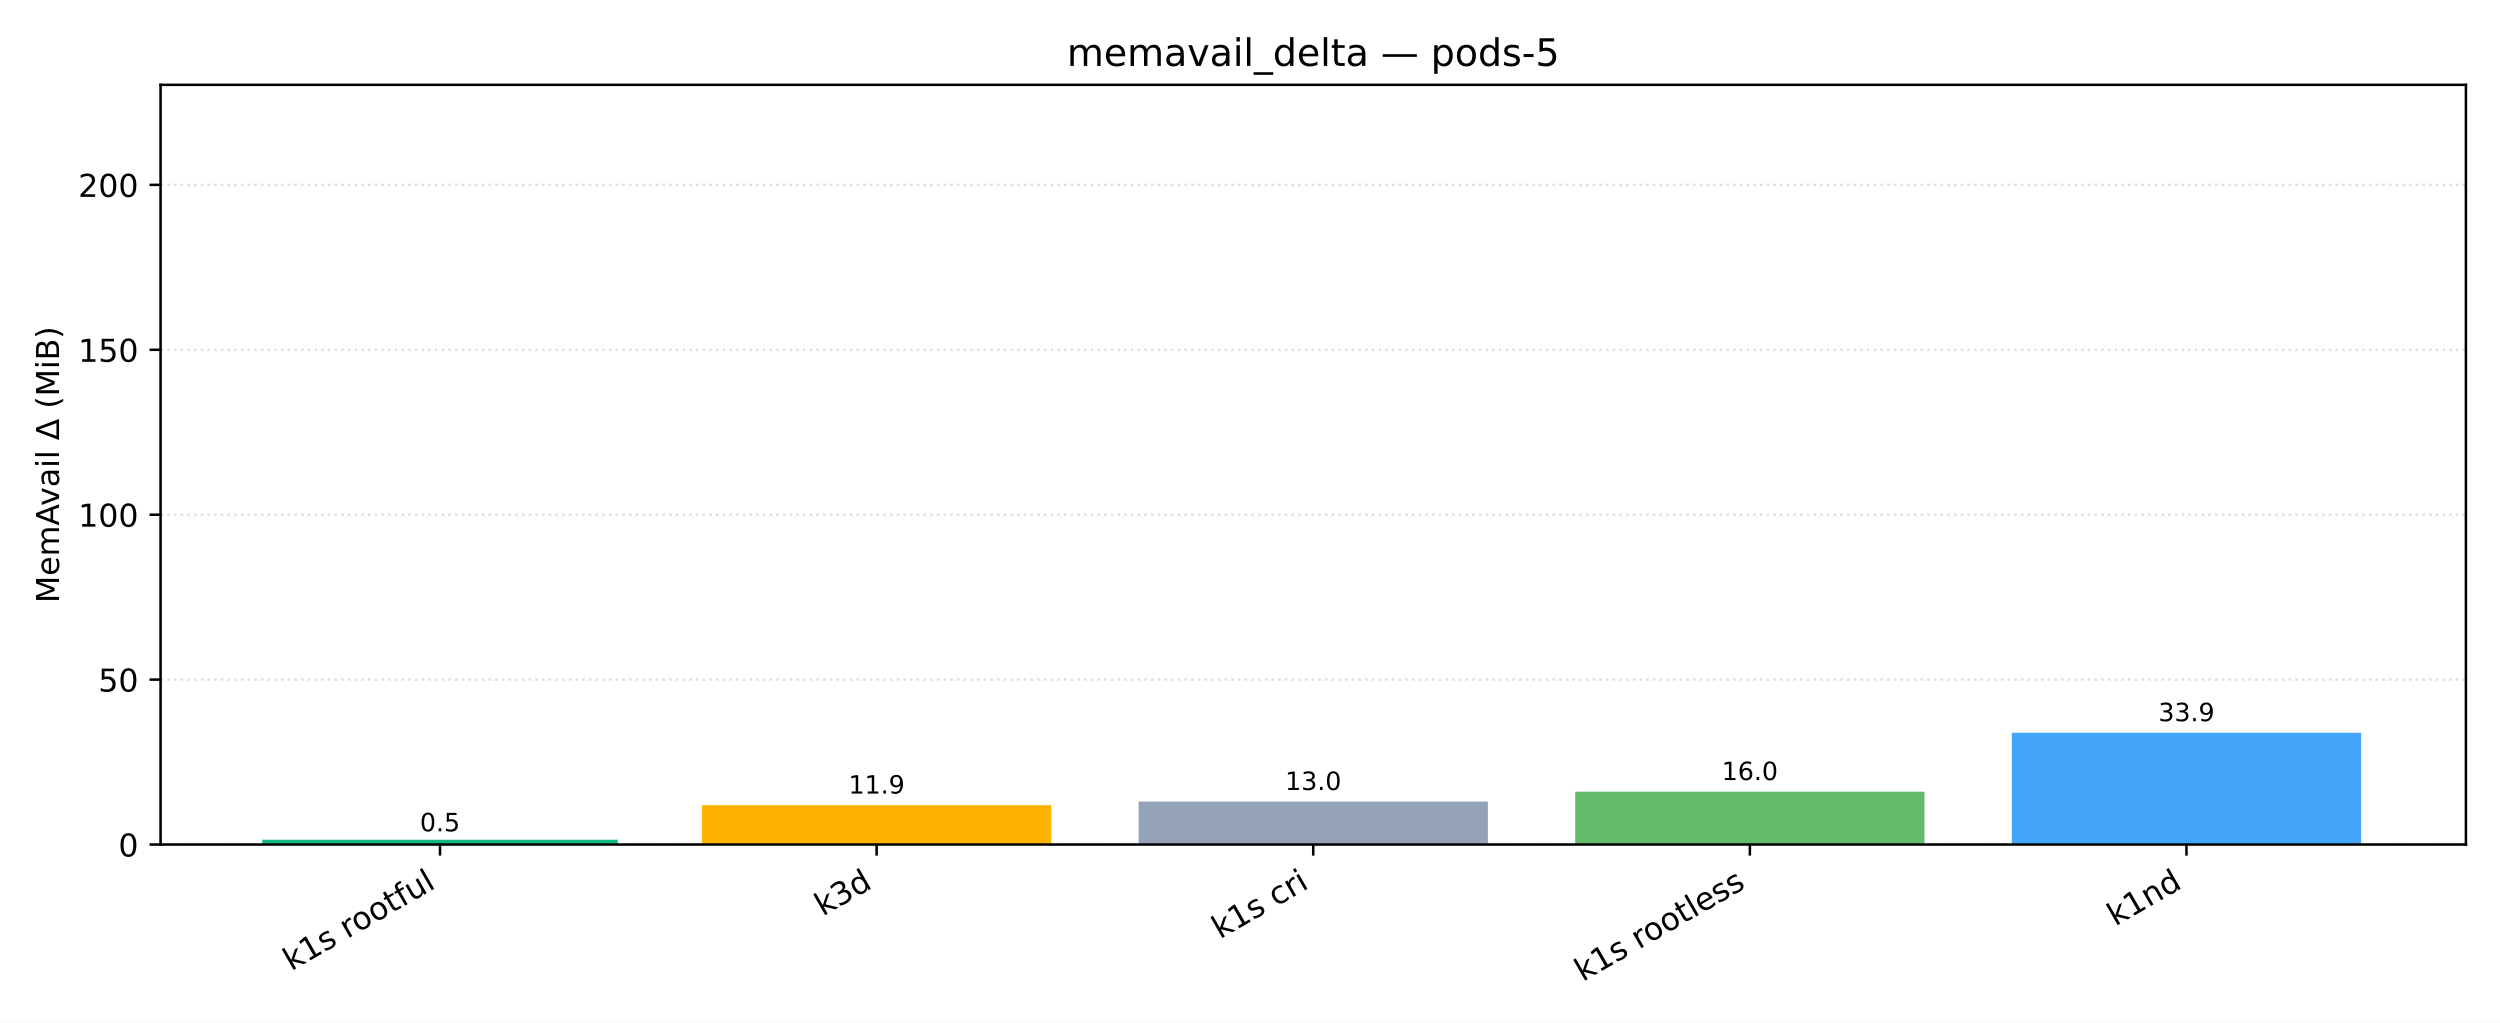
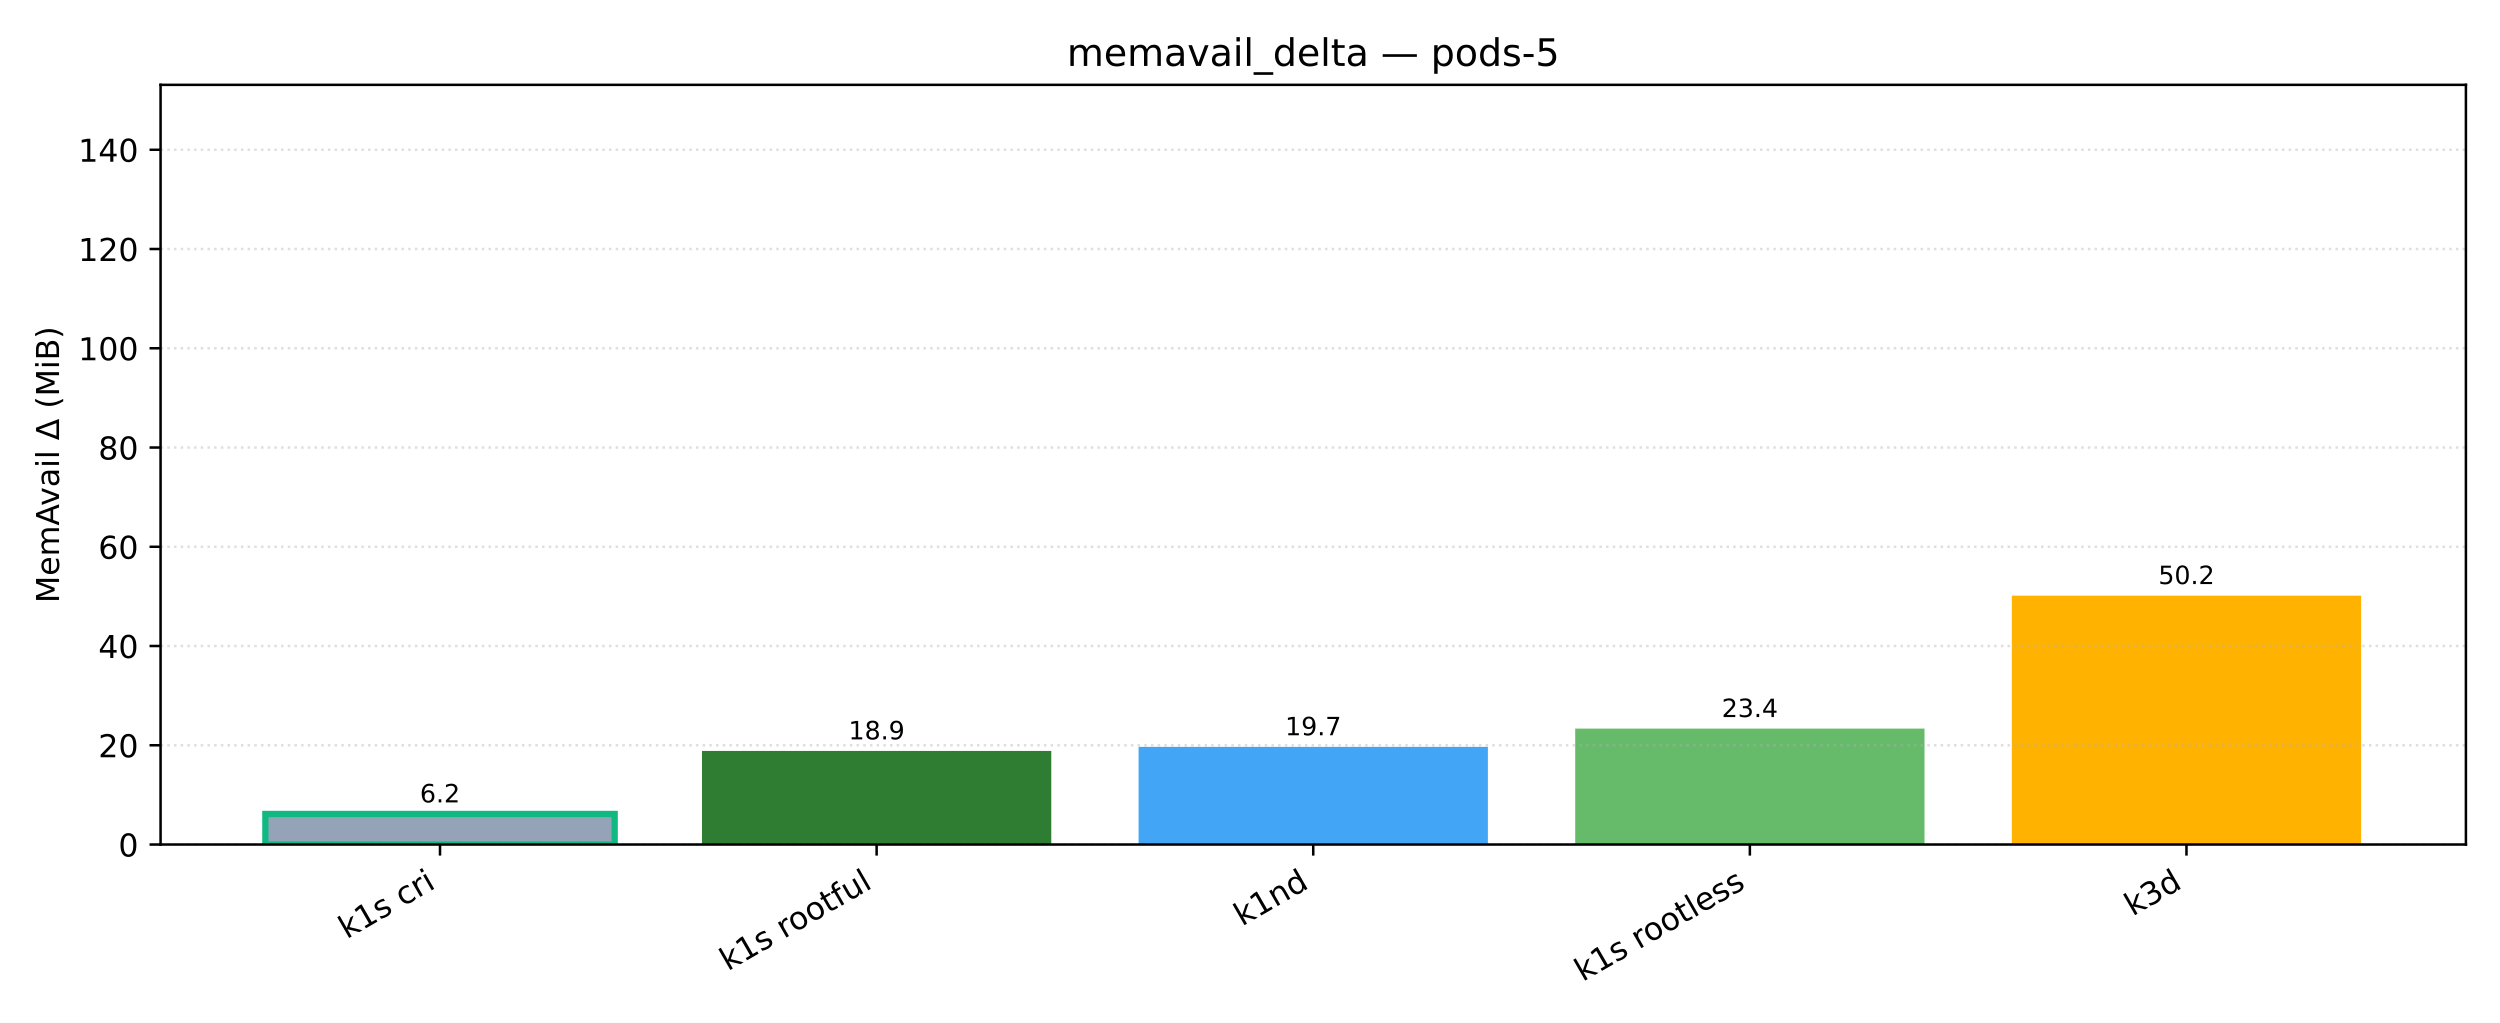
<svg xmlns="http://www.w3.org/2000/svg" xmlns:xlink="http://www.w3.org/1999/xlink" width="792pt" height="324pt" viewBox="0 0 792 324" version="1.1">
  <defs>
    <style type="text/css">*{stroke-linejoin: round; stroke-linecap: butt}</style>
  </defs>
  <g id="figure_1">
    <g id="patch_1">
      <path d="M 0 324  L 792 324  L 792 0  L 0 0  z " style="fill: #ffffff" />
    </g>
    <g id="axes_1">
      <g id="patch_2">
        <path d="M 50.87 267.545  L 781.2 267.545  L 781.2 26.88  L 50.87 26.88  z " style="fill: #ffffff" />
      </g>
      <g id="patch_3">
-         <path d="M 84.067 267.545  L 194.723 267.545  L 194.723 267.023  L 84.067 267.023  z " clip-path="url(#pabe91f20bb)" style="fill: #2e7d32; stroke: #10b981; stroke-width: 2; stroke-linejoin: miter" />
+         <path d="M 84.067 267.545  L 194.723 267.545  L 194.723 257.861  L 84.067 257.861  z " clip-path="url(#p9e1c7f54c9)" style="fill: #94a3b8; stroke: #10b981; stroke-width: 2; stroke-linejoin: miter" />
      </g>
      <g id="patch_4">
-         <path d="M 222.387 267.545  L 333.043 267.545  L 333.043 255.072  L 222.387 255.072  z " clip-path="url(#pabe91f20bb)" style="fill: #ffb300" />
+         <path d="M 222.387 267.545  L 333.043 267.545  L 333.043 237.896  L 222.387 237.896  z " clip-path="url(#p9e1c7f54c9)" style="fill: #2e7d32" />
      </g>
      <g id="patch_5">
-         <path d="M 360.707 267.545  L 471.363 267.545  L 471.363 253.938  L 360.707 253.938  z " clip-path="url(#pabe91f20bb)" style="fill: #94a3b8" />
+         <path d="M 360.707 267.545  L 471.363 267.545  L 471.363 236.6  L 360.707 236.6  z " clip-path="url(#p9e1c7f54c9)" style="fill: #42a5f5" />
      </g>
      <g id="patch_6">
-         <path d="M 499.027 267.545  L 609.683 267.545  L 609.683 250.795  L 499.027 250.795  z " clip-path="url(#pabe91f20bb)" style="fill: #66bb6a" />
+         <path d="M 499.027 267.545  L 609.683 267.545  L 609.683 230.828  L 499.027 230.828  z " clip-path="url(#p9e1c7f54c9)" style="fill: #66bb6a" />
      </g>
      <g id="patch_7">
-         <path d="M 637.347 267.545  L 748.003 267.545  L 748.003 232.138  L 637.347 232.138  z " clip-path="url(#pabe91f20bb)" style="fill: #42a5f5" />
+         <path d="M 637.347 267.545  L 748.003 267.545  L 748.003 188.699  L 637.347 188.699  z " clip-path="url(#p9e1c7f54c9)" style="fill: #ffb300" />
      </g>
      <g id="matplotlib.axis_1">
        <g id="xtick_1">
          <g id="line2d_1">
            <defs>
-               <path id="m0e31689d25" d="M 0 0  L 0 3.5  " style="stroke: #000000; stroke-width: 0.8" />
+               <path id="m3a26c698e8" d="M 0 0  L 0 3.5  " style="stroke: #000000; stroke-width: 0.8" />
            </defs>
            <g>
-               <use xlink:href="#m0e31689d25" x="139.395" y="267.545" style="stroke: #000000; stroke-width: 0.8" />
+               <use xlink:href="#m3a26c698e8" x="139.395" y="267.545" style="stroke: #000000; stroke-width: 0.8" />
            </g>
          </g>
          <g id="text_1">
-             <g transform="translate(92.26486 307.7361) rotate(-30) scale(0.1 -0.1)">
+             <g transform="translate(109.8384 297.59) rotate(-30) scale(0.1 -0.1)">
              <defs>
                <path id="DejaVuSans-6b" d="M 581 4863  L 1159 4863  L 1159 1991  L 2875 3500  L 3609 3500  L 1753 1863  L 3688 0  L 2938 0  L 1159 1709  L 1159 0  L 581 0  L 581 4863  z " transform="scale(0.015625)" />
                <path id="DejaVuSans-31" d="M 794 531  L 1825 531  L 1825 4091  L 703 3866  L 703 4441  L 1819 4666  L 2450 4666  L 2450 531  L 3481 531  L 3481 0  L 794 0  L 794 531  z " transform="scale(0.015625)" />
                <path id="DejaVuSans-73" d="M 2834 3397  L 2834 2853  Q 2591 2978 2328 3040  Q 2066 3103 1784 3103  Q 1356 3103 1142 2972  Q 928 2841 928 2578  Q 928 2378 1081 2264  Q 1234 2150 1697 2047  L 1894 2003  Q 2506 1872 2764 1633  Q 3022 1394 3022 966  Q 3022 478 2636 193  Q 2250 -91 1575 -91  Q 1294 -91 989 -36  Q 684 19 347 128  L 347 722  Q 666 556 975 473  Q 1284 391 1588 391  Q 1994 391 2212 530  Q 2431 669 2431 922  Q 2431 1156 2273 1281  Q 2116 1406 1581 1522  L 1381 1569  Q 847 1681 609 1914  Q 372 2147 372 2553  Q 372 3047 722 3315  Q 1072 3584 1716 3584  Q 2034 3584 2315 3537  Q 2597 3491 2834 3397  z " transform="scale(0.015625)" />
                <path id="DejaVuSans-20" transform="scale(0.015625)" />
+                 <path id="DejaVuSans-63" d="M 3122 3366  L 3122 2828  Q 2878 2963 2633 3030  Q 2388 3097 2138 3097  Q 1578 3097 1268 2742  Q 959 2388 959 1747  Q 959 1106 1268 751  Q 1578 397 2138 397  Q 2388 397 2633 464  Q 2878 531 3122 666  L 3122 134  Q 2881 22 2623 -34  Q 2366 -91 2075 -91  Q 1284 -91 818 406  Q 353 903 353 1747  Q 353 2603 823 3093  Q 1294 3584 2113 3584  Q 2378 3584 2631 3529  Q 2884 3475 3122 3366  z " transform="scale(0.015625)" />
                <path id="DejaVuSans-72" d="M 2631 2963  Q 2534 3019 2420 3045  Q 2306 3072 2169 3072  Q 1681 3072 1420 2755  Q 1159 2438 1159 1844  L 1159 0  L 581 0  L 581 3500  L 1159 3500  L 1159 2956  Q 1341 3275 1631 3429  Q 1922 3584 2338 3584  Q 2397 3584 2469 3576  Q 2541 3569 2628 3553  L 2631 2963  z " transform="scale(0.015625)" />
+                 <path id="DejaVuSans-69" d="M 603 3500  L 1178 3500  L 1178 0  L 603 0  L 603 3500  z M 603 4863  L 1178 4863  L 1178 4134  L 603 4134  L 603 4863  z " transform="scale(0.015625)" />
+               </defs>
+               <use xlink:href="#DejaVuSans-6b" />
+               <use xlink:href="#DejaVuSans-31" transform="translate(57.91016 0)" />
+               <use xlink:href="#DejaVuSans-73" transform="translate(121.5332 0)" />
+               <use xlink:href="#DejaVuSans-20" transform="translate(173.6328 0)" />
+               <use xlink:href="#DejaVuSans-63" transform="translate(205.4199 0)" />
+               <use xlink:href="#DejaVuSans-72" transform="translate(260.4004 0)" />
+               <use xlink:href="#DejaVuSans-69" transform="translate(301.5137 0)" />
+             </g>
+           </g>
+         </g>
+         <g id="xtick_2">
+           <g id="line2d_2">
+             <g>
+               <use xlink:href="#m3a26c698e8" x="277.715" y="267.545" style="stroke: #000000; stroke-width: 0.8" />
+             </g>
+           </g>
+           <g id="text_2">
+             <g transform="translate(230.5849 307.7361) rotate(-30) scale(0.1 -0.1)">
+               <defs>
                <path id="DejaVuSans-6f" d="M 1959 3097  Q 1497 3097 1228 2736  Q 959 2375 959 1747  Q 959 1119 1226 758  Q 1494 397 1959 397  Q 2419 397 2687 759  Q 2956 1122 2956 1747  Q 2956 2369 2687 2733  Q 2419 3097 1959 3097  z M 1959 3584  Q 2709 3584 3137 3096  Q 3566 2609 3566 1747  Q 3566 888 3137 398  Q 2709 -91 1959 -91  Q 1206 -91 779 398  Q 353 888 353 1747  Q 353 2609 779 3096  Q 1206 3584 1959 3584  z " transform="scale(0.015625)" />
                <path id="DejaVuSans-74" d="M 1172 4494  L 1172 3500  L 2356 3500  L 2356 3053  L 1172 3053  L 1172 1153  Q 1172 725 1289 603  Q 1406 481 1766 481  L 2356 481  L 2356 0  L 1766 0  Q 1100 0 847 248  Q 594 497 594 1153  L 594 3053  L 172 3053  L 172 3500  L 594 3500  L 594 4494  L 1172 4494  z " transform="scale(0.015625)" />
                <path id="DejaVuSans-66" d="M 2375 4863  L 2375 4384  L 1825 4384  Q 1516 4384 1395 4259  Q 1275 4134 1275 3809  L 1275 3500  L 2222 3500  L 2222 3053  L 1275 3053  L 1275 0  L 697 0  L 697 3053  L 147 3053  L 147 3500  L 697 3500  L 697 3744  Q 697 4328 969 4595  Q 1241 4863 1831 4863  L 2375 4863  z " transform="scale(0.015625)" />
                <path id="DejaVuSans-75" d="M 544 1381  L 544 3500  L 1119 3500  L 1119 1403  Q 1119 906 1312 657  Q 1506 409 1894 409  Q 2359 409 2629 706  Q 2900 1003 2900 1516  L 2900 3500  L 3475 3500  L 3475 0  L 2900 0  L 2900 538  Q 2691 219 2414 64  Q 2138 -91 1772 -91  Q 1169 -91 856 284  Q 544 659 544 1381  z M 1991 3584  L 1991 3584  z " transform="scale(0.015625)" />
                <path id="DejaVuSans-6c" d="M 603 4863  L 1178 4863  L 1178 0  L 603 0  L 603 4863  z " transform="scale(0.015625)" />
              </defs>
              <use xlink:href="#DejaVuSans-6b" />
              <use xlink:href="#DejaVuSans-31" transform="translate(57.91016 0)" />
              <use xlink:href="#DejaVuSans-73" transform="translate(121.5332 0)" />
              <use xlink:href="#DejaVuSans-20" transform="translate(173.6328 0)" />
              <use xlink:href="#DejaVuSans-72" transform="translate(205.4199 0)" />
              <use xlink:href="#DejaVuSans-6f" transform="translate(244.2832 0)" />
              <use xlink:href="#DejaVuSans-6f" transform="translate(305.4648 0)" />
              <use xlink:href="#DejaVuSans-74" transform="translate(366.6465 0)" />
              <use xlink:href="#DejaVuSans-66" transform="translate(405.8555 0)" />
              <use xlink:href="#DejaVuSans-75" transform="translate(441.0605 0)" />
              <use xlink:href="#DejaVuSans-6c" transform="translate(504.4395 0)" />
            </g>
          </g>
        </g>
-         <g id="xtick_2">
-           <g id="line2d_2">
-             <g>
-               <use xlink:href="#m0e31689d25" x="277.715" y="267.545" style="stroke: #000000; stroke-width: 0.8" />
-             </g>
-           </g>
-           <g id="text_2">
-             <g transform="translate(260.6523 290.3767) rotate(-30) scale(0.1 -0.1)">
-               <defs>
-                 <path id="DejaVuSans-33" d="M 2597 2516  Q 3050 2419 3304 2112  Q 3559 1806 3559 1356  Q 3559 666 3084 287  Q 2609 -91 1734 -91  Q 1441 -91 1130 -33  Q 819 25 488 141  L 488 750  Q 750 597 1062 519  Q 1375 441 1716 441  Q 2309 441 2620 675  Q 2931 909 2931 1356  Q 2931 1769 2642 2001  Q 2353 2234 1838 2234  L 1294 2234  L 1294 2753  L 1863 2753  Q 2328 2753 2575 2939  Q 2822 3125 2822 3475  Q 2822 3834 2567 4026  Q 2313 4219 1838 4219  Q 1578 4219 1281 4162  Q 984 4106 628 3988  L 628 4550  Q 988 4650 1302 4700  Q 1616 4750 1894 4750  Q 2613 4750 3031 4423  Q 3450 4097 3450 3541  Q 3450 3153 3228 2886  Q 3006 2619 2597 2516  z " transform="scale(0.015625)" />
-                 <path id="DejaVuSans-64" d="M 2906 2969  L 2906 4863  L 3481 4863  L 3481 0  L 2906 0  L 2906 525  Q 2725 213 2448 61  Q 2172 -91 1784 -91  Q 1150 -91 751 415  Q 353 922 353 1747  Q 353 2572 751 3078  Q 1150 3584 1784 3584  Q 2172 3584 2448 3432  Q 2725 3281 2906 2969  z M 947 1747  Q 947 1113 1208 752  Q 1469 391 1925 391  Q 2381 391 2643 752  Q 2906 1113 2906 1747  Q 2906 2381 2643 2742  Q 2381 3103 1925 3103  Q 1469 3103 1208 2742  Q 947 2381 947 1747  z " transform="scale(0.015625)" />
-               </defs>
-               <use xlink:href="#DejaVuSans-6b" />
-               <use xlink:href="#DejaVuSans-33" transform="translate(57.91016 0)" />
-               <use xlink:href="#DejaVuSans-64" transform="translate(121.5332 0)" />
-             </g>
-           </g>
-         </g>
        <g id="xtick_3">
          <g id="line2d_3">
            <g>
-               <use xlink:href="#m0e31689d25" x="416.035" y="267.545" style="stroke: #000000; stroke-width: 0.8" />
+               <use xlink:href="#m3a26c698e8" x="416.035" y="267.545" style="stroke: #000000; stroke-width: 0.8" />
            </g>
          </g>
          <g id="text_3">
-             <g transform="translate(386.4786 297.59) rotate(-30) scale(0.1 -0.1)">
-               <defs>
-                 <path id="DejaVuSans-63" d="M 3122 3366  L 3122 2828  Q 2878 2963 2633 3030  Q 2388 3097 2138 3097  Q 1578 3097 1268 2742  Q 959 2388 959 1747  Q 959 1106 1268 751  Q 1578 397 2138 397  Q 2388 397 2633 464  Q 2878 531 3122 666  L 3122 134  Q 2881 22 2623 -34  Q 2366 -91 2075 -91  Q 1284 -91 818 406  Q 353 903 353 1747  Q 353 2603 823 3093  Q 1294 3584 2113 3584  Q 2378 3584 2631 3529  Q 2884 3475 3122 3366  z " transform="scale(0.015625)" />
-                 <path id="DejaVuSans-69" d="M 603 3500  L 1178 3500  L 1178 0  L 603 0  L 603 3500  z M 603 4863  L 1178 4863  L 1178 4134  L 603 4134  L 603 4863  z " transform="scale(0.015625)" />
+             <g transform="translate(393.4839 293.5454) rotate(-30) scale(0.1 -0.1)">
+               <defs>
+                 <path id="DejaVuSans-6e" d="M 3513 2113  L 3513 0  L 2938 0  L 2938 2094  Q 2938 2591 2744 2837  Q 2550 3084 2163 3084  Q 1697 3084 1428 2787  Q 1159 2491 1159 1978  L 1159 0  L 581 0  L 581 3500  L 1159 3500  L 1159 2956  Q 1366 3272 1645 3428  Q 1925 3584 2291 3584  Q 2894 3584 3203 3211  Q 3513 2838 3513 2113  z " transform="scale(0.015625)" />
+                 <path id="DejaVuSans-64" d="M 2906 2969  L 2906 4863  L 3481 4863  L 3481 0  L 2906 0  L 2906 525  Q 2725 213 2448 61  Q 2172 -91 1784 -91  Q 1150 -91 751 415  Q 353 922 353 1747  Q 353 2572 751 3078  Q 1150 3584 1784 3584  Q 2172 3584 2448 3432  Q 2725 3281 2906 2969  z M 947 1747  Q 947 1113 1208 752  Q 1469 391 1925 391  Q 2381 391 2643 752  Q 2906 1113 2906 1747  Q 2906 2381 2643 2742  Q 2381 3103 1925 3103  Q 1469 3103 1208 2742  Q 947 2381 947 1747  z " transform="scale(0.015625)" />
              </defs>
              <use xlink:href="#DejaVuSans-6b" />
              <use xlink:href="#DejaVuSans-31" transform="translate(57.91016 0)" />
-               <use xlink:href="#DejaVuSans-73" transform="translate(121.5332 0)" />
-               <use xlink:href="#DejaVuSans-20" transform="translate(173.6328 0)" />
-               <use xlink:href="#DejaVuSans-63" transform="translate(205.4199 0)" />
-               <use xlink:href="#DejaVuSans-72" transform="translate(260.4004 0)" />
-               <use xlink:href="#DejaVuSans-69" transform="translate(301.5137 0)" />
+               <use xlink:href="#DejaVuSans-6e" transform="translate(121.5332 0)" />
+               <use xlink:href="#DejaVuSans-64" transform="translate(184.9121 0)" />
            </g>
          </g>
        </g>
        <g id="xtick_4">
          <g id="line2d_4">
            <g>
-               <use xlink:href="#m0e31689d25" x="554.355" y="267.545" style="stroke: #000000; stroke-width: 0.8" />
+               <use xlink:href="#m3a26c698e8" x="554.355" y="267.545" style="stroke: #000000; stroke-width: 0.8" />
            </g>
          </g>
          <g id="text_4">
            <g transform="translate(501.4105 311.0931) rotate(-30) scale(0.1 -0.1)">
              <defs>
                <path id="DejaVuSans-65" d="M 3597 1894  L 3597 1613  L 953 1613  Q 991 1019 1311 708  Q 1631 397 2203 397  Q 2534 397 2845 478  Q 3156 559 3463 722  L 3463 178  Q 3153 47 2828 -22  Q 2503 -91 2169 -91  Q 1331 -91 842 396  Q 353 884 353 1716  Q 353 2575 817 3079  Q 1281 3584 2069 3584  Q 2775 3584 3186 3129  Q 3597 2675 3597 1894  z M 3022 2063  Q 3016 2534 2758 2815  Q 2500 3097 2075 3097  Q 1594 3097 1305 2825  Q 1016 2553 972 2059  L 3022 2063  z " transform="scale(0.015625)" />
              </defs>
              <use xlink:href="#DejaVuSans-6b" />
              <use xlink:href="#DejaVuSans-31" transform="translate(57.91016 0)" />
              <use xlink:href="#DejaVuSans-73" transform="translate(121.5332 0)" />
              <use xlink:href="#DejaVuSans-20" transform="translate(173.6328 0)" />
              <use xlink:href="#DejaVuSans-72" transform="translate(205.4199 0)" />
              <use xlink:href="#DejaVuSans-6f" transform="translate(244.2832 0)" />
              <use xlink:href="#DejaVuSans-6f" transform="translate(305.4648 0)" />
              <use xlink:href="#DejaVuSans-74" transform="translate(366.6465 0)" />
              <use xlink:href="#DejaVuSans-6c" transform="translate(405.8555 0)" />
              <use xlink:href="#DejaVuSans-65" transform="translate(433.6387 0)" />
              <use xlink:href="#DejaVuSans-73" transform="translate(495.1621 0)" />
              <use xlink:href="#DejaVuSans-73" transform="translate(547.2617 0)" />
            </g>
          </g>
        </g>
        <g id="xtick_5">
          <g id="line2d_5">
            <g>
-               <use xlink:href="#m0e31689d25" x="692.675" y="267.545" style="stroke: #000000; stroke-width: 0.8" />
+               <use xlink:href="#m3a26c698e8" x="692.675" y="267.545" style="stroke: #000000; stroke-width: 0.8" />
            </g>
          </g>
          <g id="text_5">
-             <g transform="translate(670.124 293.5454) rotate(-30) scale(0.1 -0.1)">
-               <defs>
-                 <path id="DejaVuSans-6e" d="M 3513 2113  L 3513 0  L 2938 0  L 2938 2094  Q 2938 2591 2744 2837  Q 2550 3084 2163 3084  Q 1697 3084 1428 2787  Q 1159 2491 1159 1978  L 1159 0  L 581 0  L 581 3500  L 1159 3500  L 1159 2956  Q 1366 3272 1645 3428  Q 1925 3584 2291 3584  Q 2894 3584 3203 3211  Q 3513 2838 3513 2113  z " transform="scale(0.015625)" />
+             <g transform="translate(675.6125 290.3767) rotate(-30) scale(0.1 -0.1)">
+               <defs>
+                 <path id="DejaVuSans-33" d="M 2597 2516  Q 3050 2419 3304 2112  Q 3559 1806 3559 1356  Q 3559 666 3084 287  Q 2609 -91 1734 -91  Q 1441 -91 1130 -33  Q 819 25 488 141  L 488 750  Q 750 597 1062 519  Q 1375 441 1716 441  Q 2309 441 2620 675  Q 2931 909 2931 1356  Q 2931 1769 2642 2001  Q 2353 2234 1838 2234  L 1294 2234  L 1294 2753  L 1863 2753  Q 2328 2753 2575 2939  Q 2822 3125 2822 3475  Q 2822 3834 2567 4026  Q 2313 4219 1838 4219  Q 1578 4219 1281 4162  Q 984 4106 628 3988  L 628 4550  Q 988 4650 1302 4700  Q 1616 4750 1894 4750  Q 2613 4750 3031 4423  Q 3450 4097 3450 3541  Q 3450 3153 3228 2886  Q 3006 2619 2597 2516  z " transform="scale(0.015625)" />
              </defs>
              <use xlink:href="#DejaVuSans-6b" />
-               <use xlink:href="#DejaVuSans-31" transform="translate(57.91016 0)" />
-               <use xlink:href="#DejaVuSans-6e" transform="translate(121.5332 0)" />
-               <use xlink:href="#DejaVuSans-64" transform="translate(184.9121 0)" />
+               <use xlink:href="#DejaVuSans-33" transform="translate(57.91016 0)" />
+               <use xlink:href="#DejaVuSans-64" transform="translate(121.5332 0)" />
            </g>
          </g>
        </g>
      </g>
      <g id="matplotlib.axis_2">
        <g id="ytick_1">
          <g id="line2d_6">
-             <path d="M 50.87 267.545  L 781.2 267.545  " clip-path="url(#pabe91f20bb)" style="fill: none; stroke-dasharray: 0.8,1.32; stroke-dashoffset: 0; stroke: #b0b0b0; stroke-opacity: 0.4; stroke-width: 0.8" />
+             <path d="M 50.87 267.545  L 781.2 267.545  " clip-path="url(#p9e1c7f54c9)" style="fill: none; stroke-dasharray: 0.8,1.32; stroke-dashoffset: 0; stroke: #b0b0b0; stroke-opacity: 0.4; stroke-width: 0.8" />
          </g>
          <g id="line2d_7">
            <defs>
-               <path id="ma78c0d7825" d="M 0 0  L -3.5 0  " style="stroke: #000000; stroke-width: 0.8" />
+               <path id="m589810f57d" d="M 0 0  L -3.5 0  " style="stroke: #000000; stroke-width: 0.8" />
            </defs>
            <g>
-               <use xlink:href="#ma78c0d7825" x="50.87" y="267.545" style="stroke: #000000; stroke-width: 0.8" />
+               <use xlink:href="#m589810f57d" x="50.87" y="267.545" style="stroke: #000000; stroke-width: 0.8" />
            </g>
          </g>
          <g id="text_6">
            <g transform="translate(37.5075 271.3447) scale(0.1 -0.1)">
              <defs>
                <path id="DejaVuSans-30" d="M 2034 4250  Q 1547 4250 1301 3770  Q 1056 3291 1056 2328  Q 1056 1369 1301 889  Q 1547 409 2034 409  Q 2525 409 2770 889  Q 3016 1369 3016 2328  Q 3016 3291 2770 3770  Q 2525 4250 2034 4250  z M 2034 4750  Q 2819 4750 3233 4129  Q 3647 3509 3647 2328  Q 3647 1150 3233 529  Q 2819 -91 2034 -91  Q 1250 -91 836 529  Q 422 1150 422 2328  Q 422 3509 836 4129  Q 1250 4750 2034 4750  z " transform="scale(0.015625)" />
              </defs>
              <use xlink:href="#DejaVuSans-30" />
            </g>
          </g>
        </g>
        <g id="ytick_2">
          <g id="line2d_8">
-             <path d="M 50.87 215.302  L 781.2 215.302  " clip-path="url(#pabe91f20bb)" style="fill: none; stroke-dasharray: 0.8,1.32; stroke-dashoffset: 0; stroke: #b0b0b0; stroke-opacity: 0.4; stroke-width: 0.8" />
+             <path d="M 50.87 236.103  L 781.2 236.103  " clip-path="url(#p9e1c7f54c9)" style="fill: none; stroke-dasharray: 0.8,1.32; stroke-dashoffset: 0; stroke: #b0b0b0; stroke-opacity: 0.4; stroke-width: 0.8" />
          </g>
          <g id="line2d_9">
            <g>
-               <use xlink:href="#ma78c0d7825" x="50.87" y="215.302" style="stroke: #000000; stroke-width: 0.8" />
+               <use xlink:href="#m589810f57d" x="50.87" y="236.103" style="stroke: #000000; stroke-width: 0.8" />
            </g>
          </g>
          <g id="text_7">
-             <g transform="translate(31.145 219.1015) scale(0.1 -0.1)">
-               <defs>
-                 <path id="DejaVuSans-35" d="M 691 4666  L 3169 4666  L 3169 4134  L 1269 4134  L 1269 2991  Q 1406 3038 1543 3061  Q 1681 3084 1819 3084  Q 2600 3084 3056 2656  Q 3513 2228 3513 1497  Q 3513 744 3044 326  Q 2575 -91 1722 -91  Q 1428 -91 1123 -41  Q 819 9 494 109  L 494 744  Q 775 591 1075 516  Q 1375 441 1709 441  Q 2250 441 2565 725  Q 2881 1009 2881 1497  Q 2881 1984 2565 2268  Q 2250 2553 1709 2553  Q 1456 2553 1204 2497  Q 953 2441 691 2322  L 691 4666  z " transform="scale(0.015625)" />
-               </defs>
-               <use xlink:href="#DejaVuSans-35" />
+             <g transform="translate(31.145 239.902) scale(0.1 -0.1)">
+               <defs>
+                 <path id="DejaVuSans-32" d="M 1228 531  L 3431 531  L 3431 0  L 469 0  L 469 531  Q 828 903 1448 1529  Q 2069 2156 2228 2338  Q 2531 2678 2651 2914  Q 2772 3150 2772 3378  Q 2772 3750 2511 3984  Q 2250 4219 1831 4219  Q 1534 4219 1204 4116  Q 875 4013 500 3803  L 500 4441  Q 881 4594 1212 4672  Q 1544 4750 1819 4750  Q 2544 4750 2975 4387  Q 3406 4025 3406 3419  Q 3406 3131 3298 2873  Q 3191 2616 2906 2266  Q 2828 2175 2409 1742  Q 1991 1309 1228 531  z " transform="scale(0.015625)" />
+               </defs>
+               <use xlink:href="#DejaVuSans-32" />
              <use xlink:href="#DejaVuSans-30" transform="translate(63.62305 0)" />
            </g>
          </g>
        </g>
        <g id="ytick_3">
          <g id="line2d_10">
-             <path d="M 50.87 163.059  L 781.2 163.059  " clip-path="url(#pabe91f20bb)" style="fill: none; stroke-dasharray: 0.8,1.32; stroke-dashoffset: 0; stroke: #b0b0b0; stroke-opacity: 0.4; stroke-width: 0.8" />
+             <path d="M 50.87 204.66  L 781.2 204.66  " clip-path="url(#p9e1c7f54c9)" style="fill: none; stroke-dasharray: 0.8,1.32; stroke-dashoffset: 0; stroke: #b0b0b0; stroke-opacity: 0.4; stroke-width: 0.8" />
          </g>
          <g id="line2d_11">
            <g>
-               <use xlink:href="#ma78c0d7825" x="50.87" y="163.059" style="stroke: #000000; stroke-width: 0.8" />
+               <use xlink:href="#m589810f57d" x="50.87" y="204.66" style="stroke: #000000; stroke-width: 0.8" />
            </g>
          </g>
          <g id="text_8">
-             <g transform="translate(24.7825 166.8584) scale(0.1 -0.1)">
+             <g transform="translate(31.145 208.4593) scale(0.1 -0.1)">
+               <defs>
+                 <path id="DejaVuSans-34" d="M 2419 4116  L 825 1625  L 2419 1625  L 2419 4116  z M 2253 4666  L 3047 4666  L 3047 1625  L 3713 1625  L 3713 1100  L 3047 1100  L 3047 0  L 2419 0  L 2419 1100  L 313 1100  L 313 1709  L 2253 4666  z " transform="scale(0.015625)" />
+               </defs>
+               <use xlink:href="#DejaVuSans-34" />
+               <use xlink:href="#DejaVuSans-30" transform="translate(63.62305 0)" />
+             </g>
+           </g>
+         </g>
+         <g id="ytick_4">
+           <g id="line2d_12">
+             <path d="M 50.87 173.217  L 781.2 173.217  " clip-path="url(#p9e1c7f54c9)" style="fill: none; stroke-dasharray: 0.8,1.32; stroke-dashoffset: 0; stroke: #b0b0b0; stroke-opacity: 0.4; stroke-width: 0.8" />
+           </g>
+           <g id="line2d_13">
+             <g>
+               <use xlink:href="#m589810f57d" x="50.87" y="173.217" style="stroke: #000000; stroke-width: 0.8" />
+             </g>
+           </g>
+           <g id="text_9">
+             <g transform="translate(31.145 177.0166) scale(0.1 -0.1)">
+               <defs>
+                 <path id="DejaVuSans-36" d="M 2113 2584  Q 1688 2584 1439 2293  Q 1191 2003 1191 1497  Q 1191 994 1439 701  Q 1688 409 2113 409  Q 2538 409 2786 701  Q 3034 994 3034 1497  Q 3034 2003 2786 2293  Q 2538 2584 2113 2584  z M 3366 4563  L 3366 3988  Q 3128 4100 2886 4159  Q 2644 4219 2406 4219  Q 1781 4219 1451 3797  Q 1122 3375 1075 2522  Q 1259 2794 1537 2939  Q 1816 3084 2150 3084  Q 2853 3084 3261 2657  Q 3669 2231 3669 1497  Q 3669 778 3244 343  Q 2819 -91 2113 -91  Q 1303 -91 875 529  Q 447 1150 447 2328  Q 447 3434 972 4092  Q 1497 4750 2381 4750  Q 2619 4750 2861 4703  Q 3103 4656 3366 4563  z " transform="scale(0.015625)" />
+               </defs>
+               <use xlink:href="#DejaVuSans-36" />
+               <use xlink:href="#DejaVuSans-30" transform="translate(63.62305 0)" />
+             </g>
+           </g>
+         </g>
+         <g id="ytick_5">
+           <g id="line2d_14">
+             <path d="M 50.87 141.775  L 781.2 141.775  " clip-path="url(#p9e1c7f54c9)" style="fill: none; stroke-dasharray: 0.8,1.32; stroke-dashoffset: 0; stroke: #b0b0b0; stroke-opacity: 0.4; stroke-width: 0.8" />
+           </g>
+           <g id="line2d_15">
+             <g>
+               <use xlink:href="#m589810f57d" x="50.87" y="141.775" style="stroke: #000000; stroke-width: 0.8" />
+             </g>
+           </g>
+           <g id="text_10">
+             <g transform="translate(31.145 145.574) scale(0.1 -0.1)">
+               <defs>
+                 <path id="DejaVuSans-38" d="M 2034 2216  Q 1584 2216 1326 1975  Q 1069 1734 1069 1313  Q 1069 891 1326 650  Q 1584 409 2034 409  Q 2484 409 2743 651  Q 3003 894 3003 1313  Q 3003 1734 2745 1975  Q 2488 2216 2034 2216  z M 1403 2484  Q 997 2584 770 2862  Q 544 3141 544 3541  Q 544 4100 942 4425  Q 1341 4750 2034 4750  Q 2731 4750 3128 4425  Q 3525 4100 3525 3541  Q 3525 3141 3298 2862  Q 3072 2584 2669 2484  Q 3125 2378 3379 2068  Q 3634 1759 3634 1313  Q 3634 634 3220 271  Q 2806 -91 2034 -91  Q 1263 -91 848 271  Q 434 634 434 1313  Q 434 1759 690 2068  Q 947 2378 1403 2484  z M 1172 3481  Q 1172 3119 1398 2916  Q 1625 2713 2034 2713  Q 2441 2713 2670 2916  Q 2900 3119 2900 3481  Q 2900 3844 2670 4047  Q 2441 4250 2034 4250  Q 1625 4250 1398 4047  Q 1172 3844 1172 3481  z " transform="scale(0.015625)" />
+               </defs>
+               <use xlink:href="#DejaVuSans-38" />
+               <use xlink:href="#DejaVuSans-30" transform="translate(63.62305 0)" />
+             </g>
+           </g>
+         </g>
+         <g id="ytick_6">
+           <g id="line2d_16">
+             <path d="M 50.87 110.332  L 781.2 110.332  " clip-path="url(#p9e1c7f54c9)" style="fill: none; stroke-dasharray: 0.8,1.32; stroke-dashoffset: 0; stroke: #b0b0b0; stroke-opacity: 0.4; stroke-width: 0.8" />
+           </g>
+           <g id="line2d_17">
+             <g>
+               <use xlink:href="#m589810f57d" x="50.87" y="110.332" style="stroke: #000000; stroke-width: 0.8" />
+             </g>
+           </g>
+           <g id="text_11">
+             <g transform="translate(24.7825 114.1313) scale(0.1 -0.1)">
              <use xlink:href="#DejaVuSans-31" />
              <use xlink:href="#DejaVuSans-30" transform="translate(63.62305 0)" />
              <use xlink:href="#DejaVuSans-30" transform="translate(127.2461 0)" />
            </g>
          </g>
        </g>
-         <g id="ytick_4">
-           <g id="line2d_12">
-             <path d="M 50.87 110.816  L 781.2 110.816  " clip-path="url(#pabe91f20bb)" style="fill: none; stroke-dasharray: 0.8,1.32; stroke-dashoffset: 0; stroke: #b0b0b0; stroke-opacity: 0.4; stroke-width: 0.8" />
-           </g>
-           <g id="line2d_13">
-             <g>
-               <use xlink:href="#ma78c0d7825" x="50.87" y="110.816" style="stroke: #000000; stroke-width: 0.8" />
-             </g>
-           </g>
-           <g id="text_9">
-             <g transform="translate(24.7825 114.6152) scale(0.1 -0.1)">
+         <g id="ytick_7">
+           <g id="line2d_18">
+             <path d="M 50.87 78.889  L 781.2 78.889  " clip-path="url(#p9e1c7f54c9)" style="fill: none; stroke-dasharray: 0.8,1.32; stroke-dashoffset: 0; stroke: #b0b0b0; stroke-opacity: 0.4; stroke-width: 0.8" />
+           </g>
+           <g id="line2d_19">
+             <g>
+               <use xlink:href="#m589810f57d" x="50.87" y="78.889" style="stroke: #000000; stroke-width: 0.8" />
+             </g>
+           </g>
+           <g id="text_12">
+             <g transform="translate(24.7825 82.6886) scale(0.1 -0.1)">
              <use xlink:href="#DejaVuSans-31" />
-               <use xlink:href="#DejaVuSans-35" transform="translate(63.62305 0)" />
+               <use xlink:href="#DejaVuSans-32" transform="translate(63.62305 0)" />
              <use xlink:href="#DejaVuSans-30" transform="translate(127.2461 0)" />
            </g>
          </g>
        </g>
-         <g id="ytick_5">
-           <g id="line2d_14">
-             <path d="M 50.87 58.573  L 781.2 58.573  " clip-path="url(#pabe91f20bb)" style="fill: none; stroke-dasharray: 0.8,1.32; stroke-dashoffset: 0; stroke: #b0b0b0; stroke-opacity: 0.4; stroke-width: 0.8" />
-           </g>
-           <g id="line2d_15">
-             <g>
-               <use xlink:href="#ma78c0d7825" x="50.87" y="58.573" style="stroke: #000000; stroke-width: 0.8" />
-             </g>
-           </g>
-           <g id="text_10">
-             <g transform="translate(24.7825 62.37204) scale(0.1 -0.1)">
-               <defs>
-                 <path id="DejaVuSans-32" d="M 1228 531  L 3431 531  L 3431 0  L 469 0  L 469 531  Q 828 903 1448 1529  Q 2069 2156 2228 2338  Q 2531 2678 2651 2914  Q 2772 3150 2772 3378  Q 2772 3750 2511 3984  Q 2250 4219 1831 4219  Q 1534 4219 1204 4116  Q 875 4013 500 3803  L 500 4441  Q 881 4594 1212 4672  Q 1544 4750 1819 4750  Q 2544 4750 2975 4387  Q 3406 4025 3406 3419  Q 3406 3131 3298 2873  Q 3191 2616 2906 2266  Q 2828 2175 2409 1742  Q 1991 1309 1228 531  z " transform="scale(0.015625)" />
-               </defs>
-               <use xlink:href="#DejaVuSans-32" />
-               <use xlink:href="#DejaVuSans-30" transform="translate(63.62305 0)" />
+         <g id="ytick_8">
+           <g id="line2d_20">
+             <path d="M 50.87 47.447  L 781.2 47.447  " clip-path="url(#p9e1c7f54c9)" style="fill: none; stroke-dasharray: 0.8,1.32; stroke-dashoffset: 0; stroke: #b0b0b0; stroke-opacity: 0.4; stroke-width: 0.8" />
+           </g>
+           <g id="line2d_21">
+             <g>
+               <use xlink:href="#m589810f57d" x="50.87" y="47.447" style="stroke: #000000; stroke-width: 0.8" />
+             </g>
+           </g>
+           <g id="text_13">
+             <g transform="translate(24.7825 51.24592) scale(0.1 -0.1)">
+               <use xlink:href="#DejaVuSans-31" />
+               <use xlink:href="#DejaVuSans-34" transform="translate(63.62305 0)" />
              <use xlink:href="#DejaVuSans-30" transform="translate(127.2461 0)" />
            </g>
          </g>
        </g>
-         <g id="text_11">
+         <g id="text_14">
          <g transform="translate(18.70281 191.0354) rotate(-90) scale(0.1 -0.1)">
            <defs>
              <path id="DejaVuSans-4d" d="M 628 4666  L 1569 4666  L 2759 1491  L 3956 4666  L 4897 4666  L 4897 0  L 4281 0  L 4281 4097  L 3078 897  L 2444 897  L 1241 4097  L 1241 0  L 628 0  L 628 4666  z " transform="scale(0.015625)" />
              <path id="DejaVuSans-6d" d="M 3328 2828  Q 3544 3216 3844 3400  Q 4144 3584 4550 3584  Q 5097 3584 5394 3201  Q 5691 2819 5691 2113  L 5691 0  L 5113 0  L 5113 2094  Q 5113 2597 4934 2840  Q 4756 3084 4391 3084  Q 3944 3084 3684 2787  Q 3425 2491 3425 1978  L 3425 0  L 2847 0  L 2847 2094  Q 2847 2600 2669 2842  Q 2491 3084 2119 3084  Q 1678 3084 1418 2786  Q 1159 2488 1159 1978  L 1159 0  L 581 0  L 581 3500  L 1159 3500  L 1159 2956  Q 1356 3278 1631 3431  Q 1906 3584 2284 3584  Q 2666 3584 2933 3390  Q 3200 3197 3328 2828  z " transform="scale(0.015625)" />
              <path id="DejaVuSans-41" d="M 2188 4044  L 1331 1722  L 3047 1722  L 2188 4044  z M 1831 4666  L 2547 4666  L 4325 0  L 3669 0  L 3244 1197  L 1141 1197  L 716 0  L 50 0  L 1831 4666  z " transform="scale(0.015625)" />
              <path id="DejaVuSans-76" d="M 191 3500  L 800 3500  L 1894 563  L 2988 3500  L 3597 3500  L 2284 0  L 1503 0  L 191 3500  z " transform="scale(0.015625)" />
              <path id="DejaVuSans-61" d="M 2194 1759  Q 1497 1759 1228 1600  Q 959 1441 959 1056  Q 959 750 1161 570  Q 1363 391 1709 391  Q 2188 391 2477 730  Q 2766 1069 2766 1631  L 2766 1759  L 2194 1759  z M 3341 1997  L 3341 0  L 2766 0  L 2766 531  Q 2569 213 2275 61  Q 1981 -91 1556 -91  Q 1019 -91 701 211  Q 384 513 384 1019  Q 384 1609 779 1909  Q 1175 2209 1959 2209  L 2766 2209  L 2766 2266  Q 2766 2663 2505 2880  Q 2244 3097 1772 3097  Q 1472 3097 1187 3025  Q 903 2953 641 2809  L 641 3341  Q 956 3463 1253 3523  Q 1550 3584 1831 3584  Q 2591 3584 2966 3190  Q 3341 2797 3341 1997  z " transform="scale(0.015625)" />
              <path id="DejaVuSans-394" d="M 2188 4044  L 906 525  L 3472 525  L 2188 4044  z M 50 0  L 1831 4666  L 2547 4666  L 4325 0  L 50 0  z " transform="scale(0.015625)" />
              <path id="DejaVuSans-28" d="M 1984 4856  Q 1566 4138 1362 3434  Q 1159 2731 1159 2009  Q 1159 1288 1364 580  Q 1569 -128 1984 -844  L 1484 -844  Q 1016 -109 783 600  Q 550 1309 550 2009  Q 550 2706 781 3412  Q 1013 4119 1484 4856  L 1984 4856  z " transform="scale(0.015625)" />
              <path id="DejaVuSans-42" d="M 1259 2228  L 1259 519  L 2272 519  Q 2781 519 3026 730  Q 3272 941 3272 1375  Q 3272 1813 3026 2020  Q 2781 2228 2272 2228  L 1259 2228  z M 1259 4147  L 1259 2741  L 2194 2741  Q 2656 2741 2882 2914  Q 3109 3088 3109 3444  Q 3109 3797 2882 3972  Q 2656 4147 2194 4147  L 1259 4147  z M 628 4666  L 2241 4666  Q 2963 4666 3353 4366  Q 3744 4066 3744 3513  Q 3744 3084 3544 2831  Q 3344 2578 2956 2516  Q 3422 2416 3680 2098  Q 3938 1781 3938 1306  Q 3938 681 3513 340  Q 3088 0 2303 0  L 628 0  L 628 4666  z " transform="scale(0.015625)" />
              <path id="DejaVuSans-29" d="M 513 4856  L 1013 4856  Q 1481 4119 1714 3412  Q 1947 2706 1947 2009  Q 1947 1309 1714 600  Q 1481 -109 1013 -844  L 513 -844  Q 928 -128 1133 580  Q 1338 1288 1338 2009  Q 1338 2731 1133 3434  Q 928 4138 513 4856  z " transform="scale(0.015625)" />
            </defs>
            <use xlink:href="#DejaVuSans-4d" />
            <use xlink:href="#DejaVuSans-65" transform="translate(86.2793 0)" />
            <use xlink:href="#DejaVuSans-6d" transform="translate(147.8027 0)" />
            <use xlink:href="#DejaVuSans-41" transform="translate(245.2148 0)" />
            <use xlink:href="#DejaVuSans-76" transform="translate(307.748 0)" />
            <use xlink:href="#DejaVuSans-61" transform="translate(366.9277 0)" />
            <use xlink:href="#DejaVuSans-69" transform="translate(428.207 0)" />
            <use xlink:href="#DejaVuSans-6c" transform="translate(455.9902 0)" />
            <use xlink:href="#DejaVuSans-20" transform="translate(483.7734 0)" />
            <use xlink:href="#DejaVuSans-394" transform="translate(515.5605 0)" />
            <use xlink:href="#DejaVuSans-20" transform="translate(583.9688 0)" />
            <use xlink:href="#DejaVuSans-28" transform="translate(615.7559 0)" />
            <use xlink:href="#DejaVuSans-4d" transform="translate(654.7695 0)" />
            <use xlink:href="#DejaVuSans-69" transform="translate(741.0488 0)" />
            <use xlink:href="#DejaVuSans-42" transform="translate(768.832 0)" />
            <use xlink:href="#DejaVuSans-29" transform="translate(837.4355 0)" />
          </g>
        </g>
      </g>
      <g id="patch_8">
        <path d="M 50.87 267.545  L 50.87 26.88  " style="fill: none; stroke: #000000; stroke-width: 0.8; stroke-linejoin: miter; stroke-linecap: square" />
      </g>
      <g id="patch_9">
        <path d="M 781.2 267.545  L 781.2 26.88  " style="fill: none; stroke: #000000; stroke-width: 0.8; stroke-linejoin: miter; stroke-linecap: square" />
      </g>
      <g id="patch_10">
        <path d="M 50.87 267.545  L 781.2 267.545  " style="fill: none; stroke: #000000; stroke-width: 0.8; stroke-linejoin: miter; stroke-linecap: square" />
      </g>
      <g id="patch_11">
        <path d="M 50.87 26.88  L 781.2 26.88  " style="fill: none; stroke: #000000; stroke-width: 0.8; stroke-linejoin: miter; stroke-linecap: square" />
      </g>
-       <g id="text_12">
-         <g transform="translate(133.0336 263.3593) scale(0.08 -0.08)">
+       <g id="text_15">
+         <g transform="translate(133.0336 254.1971) scale(0.08 -0.08)">
          <defs>
            <path id="DejaVuSans-2e" d="M 684 794  L 1344 794  L 1344 0  L 684 0  L 684 794  z " transform="scale(0.015625)" />
          </defs>
-           <use xlink:href="#DejaVuSans-30" />
+           <use xlink:href="#DejaVuSans-36" />
          <use xlink:href="#DejaVuSans-2e" transform="translate(63.62305 0)" />
-           <use xlink:href="#DejaVuSans-35" transform="translate(95.41016 0)" />
-         </g>
-       </g>
-       <g id="text_13">
-         <g transform="translate(268.8087 251.4087) scale(0.08 -0.08)">
+           <use xlink:href="#DejaVuSans-32" transform="translate(95.41016 0)" />
+         </g>
+       </g>
+       <g id="text_16">
+         <g transform="translate(268.8087 234.2322) scale(0.08 -0.08)">
          <defs>
            <path id="DejaVuSans-39" d="M 703 97  L 703 672  Q 941 559 1184 500  Q 1428 441 1663 441  Q 2288 441 2617 861  Q 2947 1281 2994 2138  Q 2813 1869 2534 1725  Q 2256 1581 1919 1581  Q 1219 1581 811 2004  Q 403 2428 403 3163  Q 403 3881 828 4315  Q 1253 4750 1959 4750  Q 2769 4750 3195 4129  Q 3622 3509 3622 2328  Q 3622 1225 3098 567  Q 2575 -91 1691 -91  Q 1453 -91 1209 -44  Q 966 3 703 97  z M 1959 2075  Q 2384 2075 2632 2365  Q 2881 2656 2881 3163  Q 2881 3666 2632 3958  Q 2384 4250 1959 4250  Q 1534 4250 1286 3958  Q 1038 3666 1038 3163  Q 1038 2656 1286 2365  Q 1534 2075 1959 2075  z " transform="scale(0.015625)" />
          </defs>
          <use xlink:href="#DejaVuSans-31" />
-           <use xlink:href="#DejaVuSans-31" transform="translate(63.62305 0)" />
+           <use xlink:href="#DejaVuSans-38" transform="translate(63.62305 0)" />
          <use xlink:href="#DejaVuSans-2e" transform="translate(127.2461 0)" />
          <use xlink:href="#DejaVuSans-39" transform="translate(159.0332 0)" />
        </g>
      </g>
-       <g id="text_14">
-         <g transform="translate(407.1288 250.274) scale(0.08 -0.08)">
+       <g id="text_17">
+         <g transform="translate(407.1288 232.9365) scale(0.08 -0.08)">
+           <defs>
+             <path id="DejaVuSans-37" d="M 525 4666  L 3525 4666  L 3525 4397  L 1831 0  L 1172 0  L 2766 4134  L 525 4134  L 525 4666  z " transform="scale(0.015625)" />
+           </defs>
          <use xlink:href="#DejaVuSans-31" />
+           <use xlink:href="#DejaVuSans-39" transform="translate(63.62305 0)" />
+           <use xlink:href="#DejaVuSans-2e" transform="translate(127.2461 0)" />
+           <use xlink:href="#DejaVuSans-37" transform="translate(159.0332 0)" />
+         </g>
+       </g>
+       <g id="text_18">
+         <g transform="translate(545.4488 227.1638) scale(0.08 -0.08)">
+           <use xlink:href="#DejaVuSans-32" />
          <use xlink:href="#DejaVuSans-33" transform="translate(63.62305 0)" />
          <use xlink:href="#DejaVuSans-2e" transform="translate(127.2461 0)" />
-           <use xlink:href="#DejaVuSans-30" transform="translate(159.0332 0)" />
-         </g>
-       </g>
-       <g id="text_15">
-         <g transform="translate(545.4488 247.1313) scale(0.08 -0.08)">
+           <use xlink:href="#DejaVuSans-34" transform="translate(159.0332 0)" />
+         </g>
+       </g>
+       <g id="text_19">
+         <g transform="translate(683.7689 185.0355) scale(0.08 -0.08)">
          <defs>
-             <path id="DejaVuSans-36" d="M 2113 2584  Q 1688 2584 1439 2293  Q 1191 2003 1191 1497  Q 1191 994 1439 701  Q 1688 409 2113 409  Q 2538 409 2786 701  Q 3034 994 3034 1497  Q 3034 2003 2786 2293  Q 2538 2584 2113 2584  z M 3366 4563  L 3366 3988  Q 3128 4100 2886 4159  Q 2644 4219 2406 4219  Q 1781 4219 1451 3797  Q 1122 3375 1075 2522  Q 1259 2794 1537 2939  Q 1816 3084 2150 3084  Q 2853 3084 3261 2657  Q 3669 2231 3669 1497  Q 3669 778 3244 343  Q 2819 -91 2113 -91  Q 1303 -91 875 529  Q 447 1150 447 2328  Q 447 3434 972 4092  Q 1497 4750 2381 4750  Q 2619 4750 2861 4703  Q 3103 4656 3366 4563  z " transform="scale(0.015625)" />
+             <path id="DejaVuSans-35" d="M 691 4666  L 3169 4666  L 3169 4134  L 1269 4134  L 1269 2991  Q 1406 3038 1543 3061  Q 1681 3084 1819 3084  Q 2600 3084 3056 2656  Q 3513 2228 3513 1497  Q 3513 744 3044 326  Q 2575 -91 1722 -91  Q 1428 -91 1123 -41  Q 819 9 494 109  L 494 744  Q 775 591 1075 516  Q 1375 441 1709 441  Q 2250 441 2565 725  Q 2881 1009 2881 1497  Q 2881 1984 2565 2268  Q 2250 2553 1709 2553  Q 1456 2553 1204 2497  Q 953 2441 691 2322  L 691 4666  z " transform="scale(0.015625)" />
          </defs>
-           <use xlink:href="#DejaVuSans-31" />
-           <use xlink:href="#DejaVuSans-36" transform="translate(63.62305 0)" />
+           <use xlink:href="#DejaVuSans-35" />
+           <use xlink:href="#DejaVuSans-30" transform="translate(63.62305 0)" />
          <use xlink:href="#DejaVuSans-2e" transform="translate(127.2461 0)" />
-           <use xlink:href="#DejaVuSans-30" transform="translate(159.0332 0)" />
-         </g>
-       </g>
-       <g id="text_16">
-         <g transform="translate(683.7689 228.4747) scale(0.08 -0.08)">
-           <use xlink:href="#DejaVuSans-33" />
-           <use xlink:href="#DejaVuSans-33" transform="translate(63.62305 0)" />
-           <use xlink:href="#DejaVuSans-2e" transform="translate(127.2461 0)" />
-           <use xlink:href="#DejaVuSans-39" transform="translate(159.0332 0)" />
-         </g>
-       </g>
-       <g id="text_17">
+           <use xlink:href="#DejaVuSans-32" transform="translate(159.0332 0)" />
+         </g>
+       </g>
+       <g id="text_20">
        <g transform="translate(338.0078 20.88) scale(0.12 -0.12)">
          <defs>
            <path id="DejaVuSans-5f" d="M 3263 -1063  L 3263 -1509  L -63 -1509  L -63 -1063  L 3263 -1063  z " transform="scale(0.015625)" />
            <path id="DejaVuSans-2014" d="M 313 1978  L 6088 1978  L 6088 1528  L 313 1528  L 313 1978  z " transform="scale(0.015625)" />
            <path id="DejaVuSans-70" d="M 1159 525  L 1159 -1331  L 581 -1331  L 581 3500  L 1159 3500  L 1159 2969  Q 1341 3281 1617 3432  Q 1894 3584 2278 3584  Q 2916 3584 3314 3078  Q 3713 2572 3713 1747  Q 3713 922 3314 415  Q 2916 -91 2278 -91  Q 1894 -91 1617 61  Q 1341 213 1159 525  z M 3116 1747  Q 3116 2381 2855 2742  Q 2594 3103 2138 3103  Q 1681 3103 1420 2742  Q 1159 2381 1159 1747  Q 1159 1113 1420 752  Q 1681 391 2138 391  Q 2594 391 2855 752  Q 3116 1113 3116 1747  z " transform="scale(0.015625)" />
            <path id="DejaVuSans-2d" d="M 313 2009  L 1997 2009  L 1997 1497  L 313 1497  L 313 2009  z " transform="scale(0.015625)" />
          </defs>
          <use xlink:href="#DejaVuSans-6d" />
          <use xlink:href="#DejaVuSans-65" transform="translate(97.41211 0)" />
          <use xlink:href="#DejaVuSans-6d" transform="translate(158.9355 0)" />
          <use xlink:href="#DejaVuSans-61" transform="translate(256.3477 0)" />
          <use xlink:href="#DejaVuSans-76" transform="translate(317.627 0)" />
          <use xlink:href="#DejaVuSans-61" transform="translate(376.8066 0)" />
          <use xlink:href="#DejaVuSans-69" transform="translate(438.0859 0)" />
          <use xlink:href="#DejaVuSans-6c" transform="translate(465.8691 0)" />
          <use xlink:href="#DejaVuSans-5f" transform="translate(493.6523 0)" />
          <use xlink:href="#DejaVuSans-64" transform="translate(543.6523 0)" />
          <use xlink:href="#DejaVuSans-65" transform="translate(607.1289 0)" />
          <use xlink:href="#DejaVuSans-6c" transform="translate(668.6523 0)" />
          <use xlink:href="#DejaVuSans-74" transform="translate(696.4355 0)" />
          <use xlink:href="#DejaVuSans-61" transform="translate(735.6445 0)" />
          <use xlink:href="#DejaVuSans-20" transform="translate(796.9238 0)" />
          <use xlink:href="#DejaVuSans-2014" transform="translate(828.7109 0)" />
          <use xlink:href="#DejaVuSans-20" transform="translate(928.7109 0)" />
          <use xlink:href="#DejaVuSans-70" transform="translate(960.498 0)" />
          <use xlink:href="#DejaVuSans-6f" transform="translate(1023.975 0)" />
          <use xlink:href="#DejaVuSans-64" transform="translate(1085.156 0)" />
          <use xlink:href="#DejaVuSans-73" transform="translate(1148.633 0)" />
          <use xlink:href="#DejaVuSans-2d" transform="translate(1200.732 0)" />
          <use xlink:href="#DejaVuSans-35" transform="translate(1236.816 0)" />
        </g>
      </g>
    </g>
  </g>
  <defs>
-     <clipPath id="pabe91f20bb">
+     <clipPath id="p9e1c7f54c9">
      <rect x="50.87" y="26.88" width="730.33" height="240.665" />
    </clipPath>
  </defs>
</svg>
